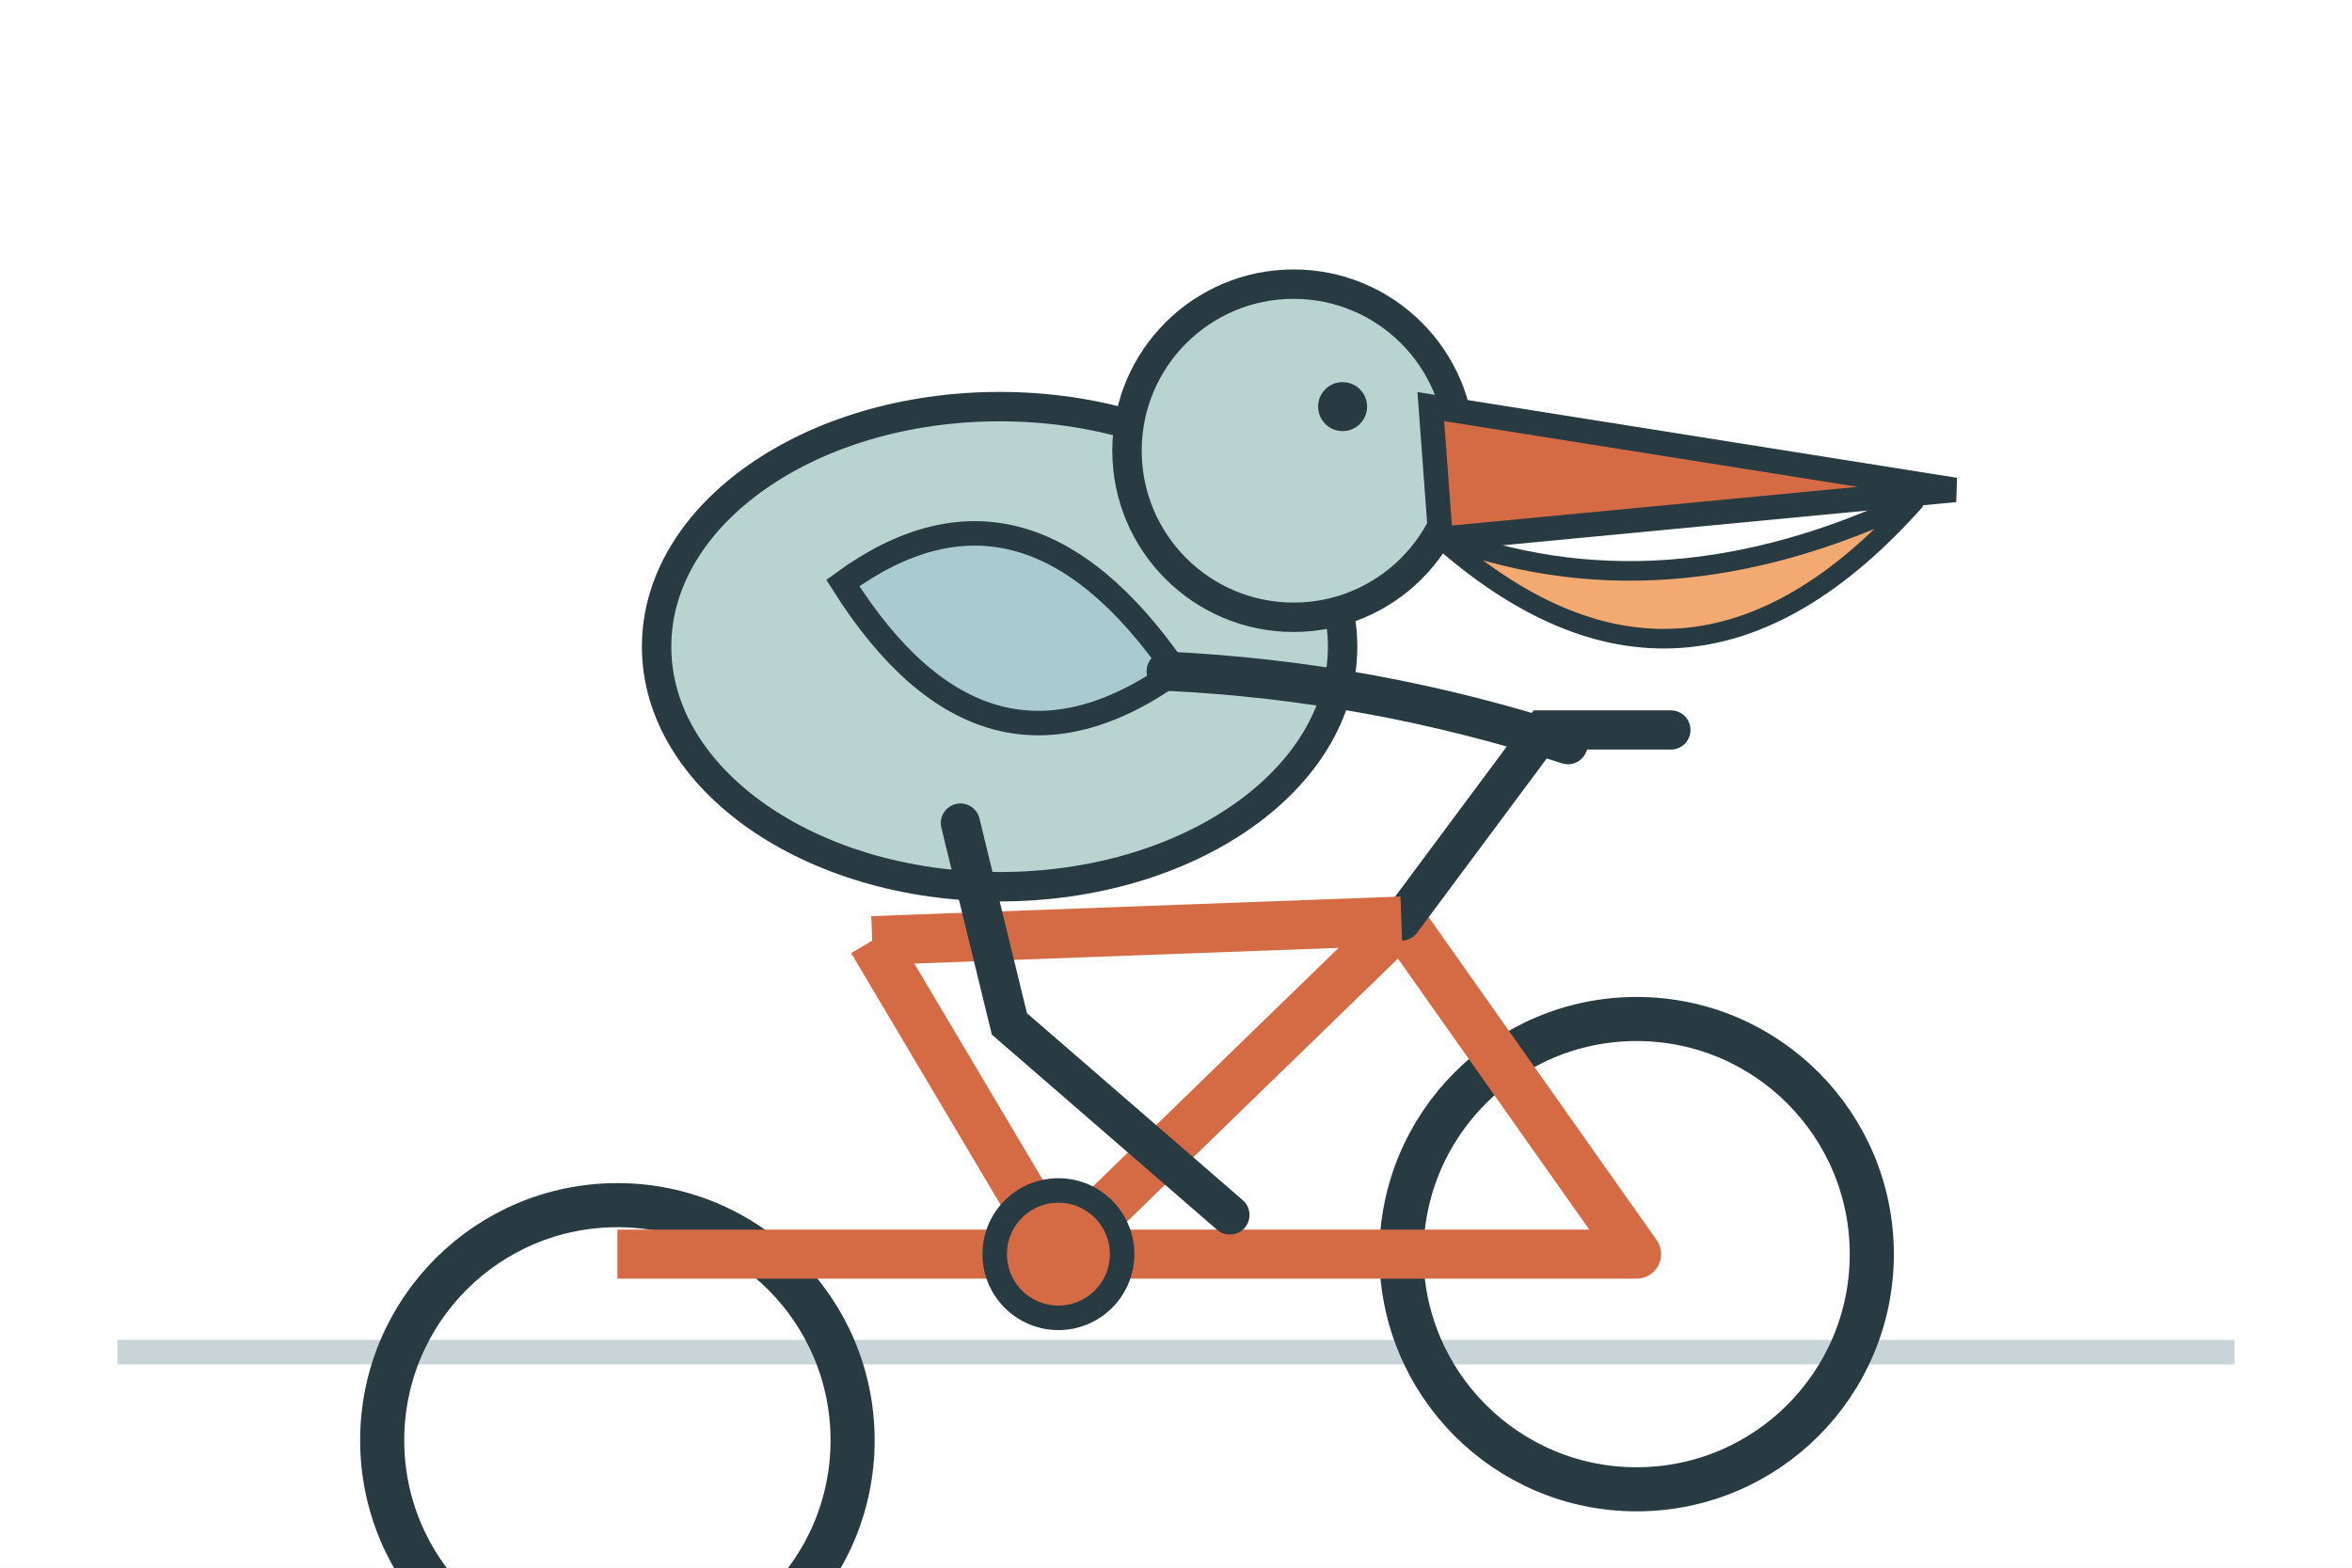
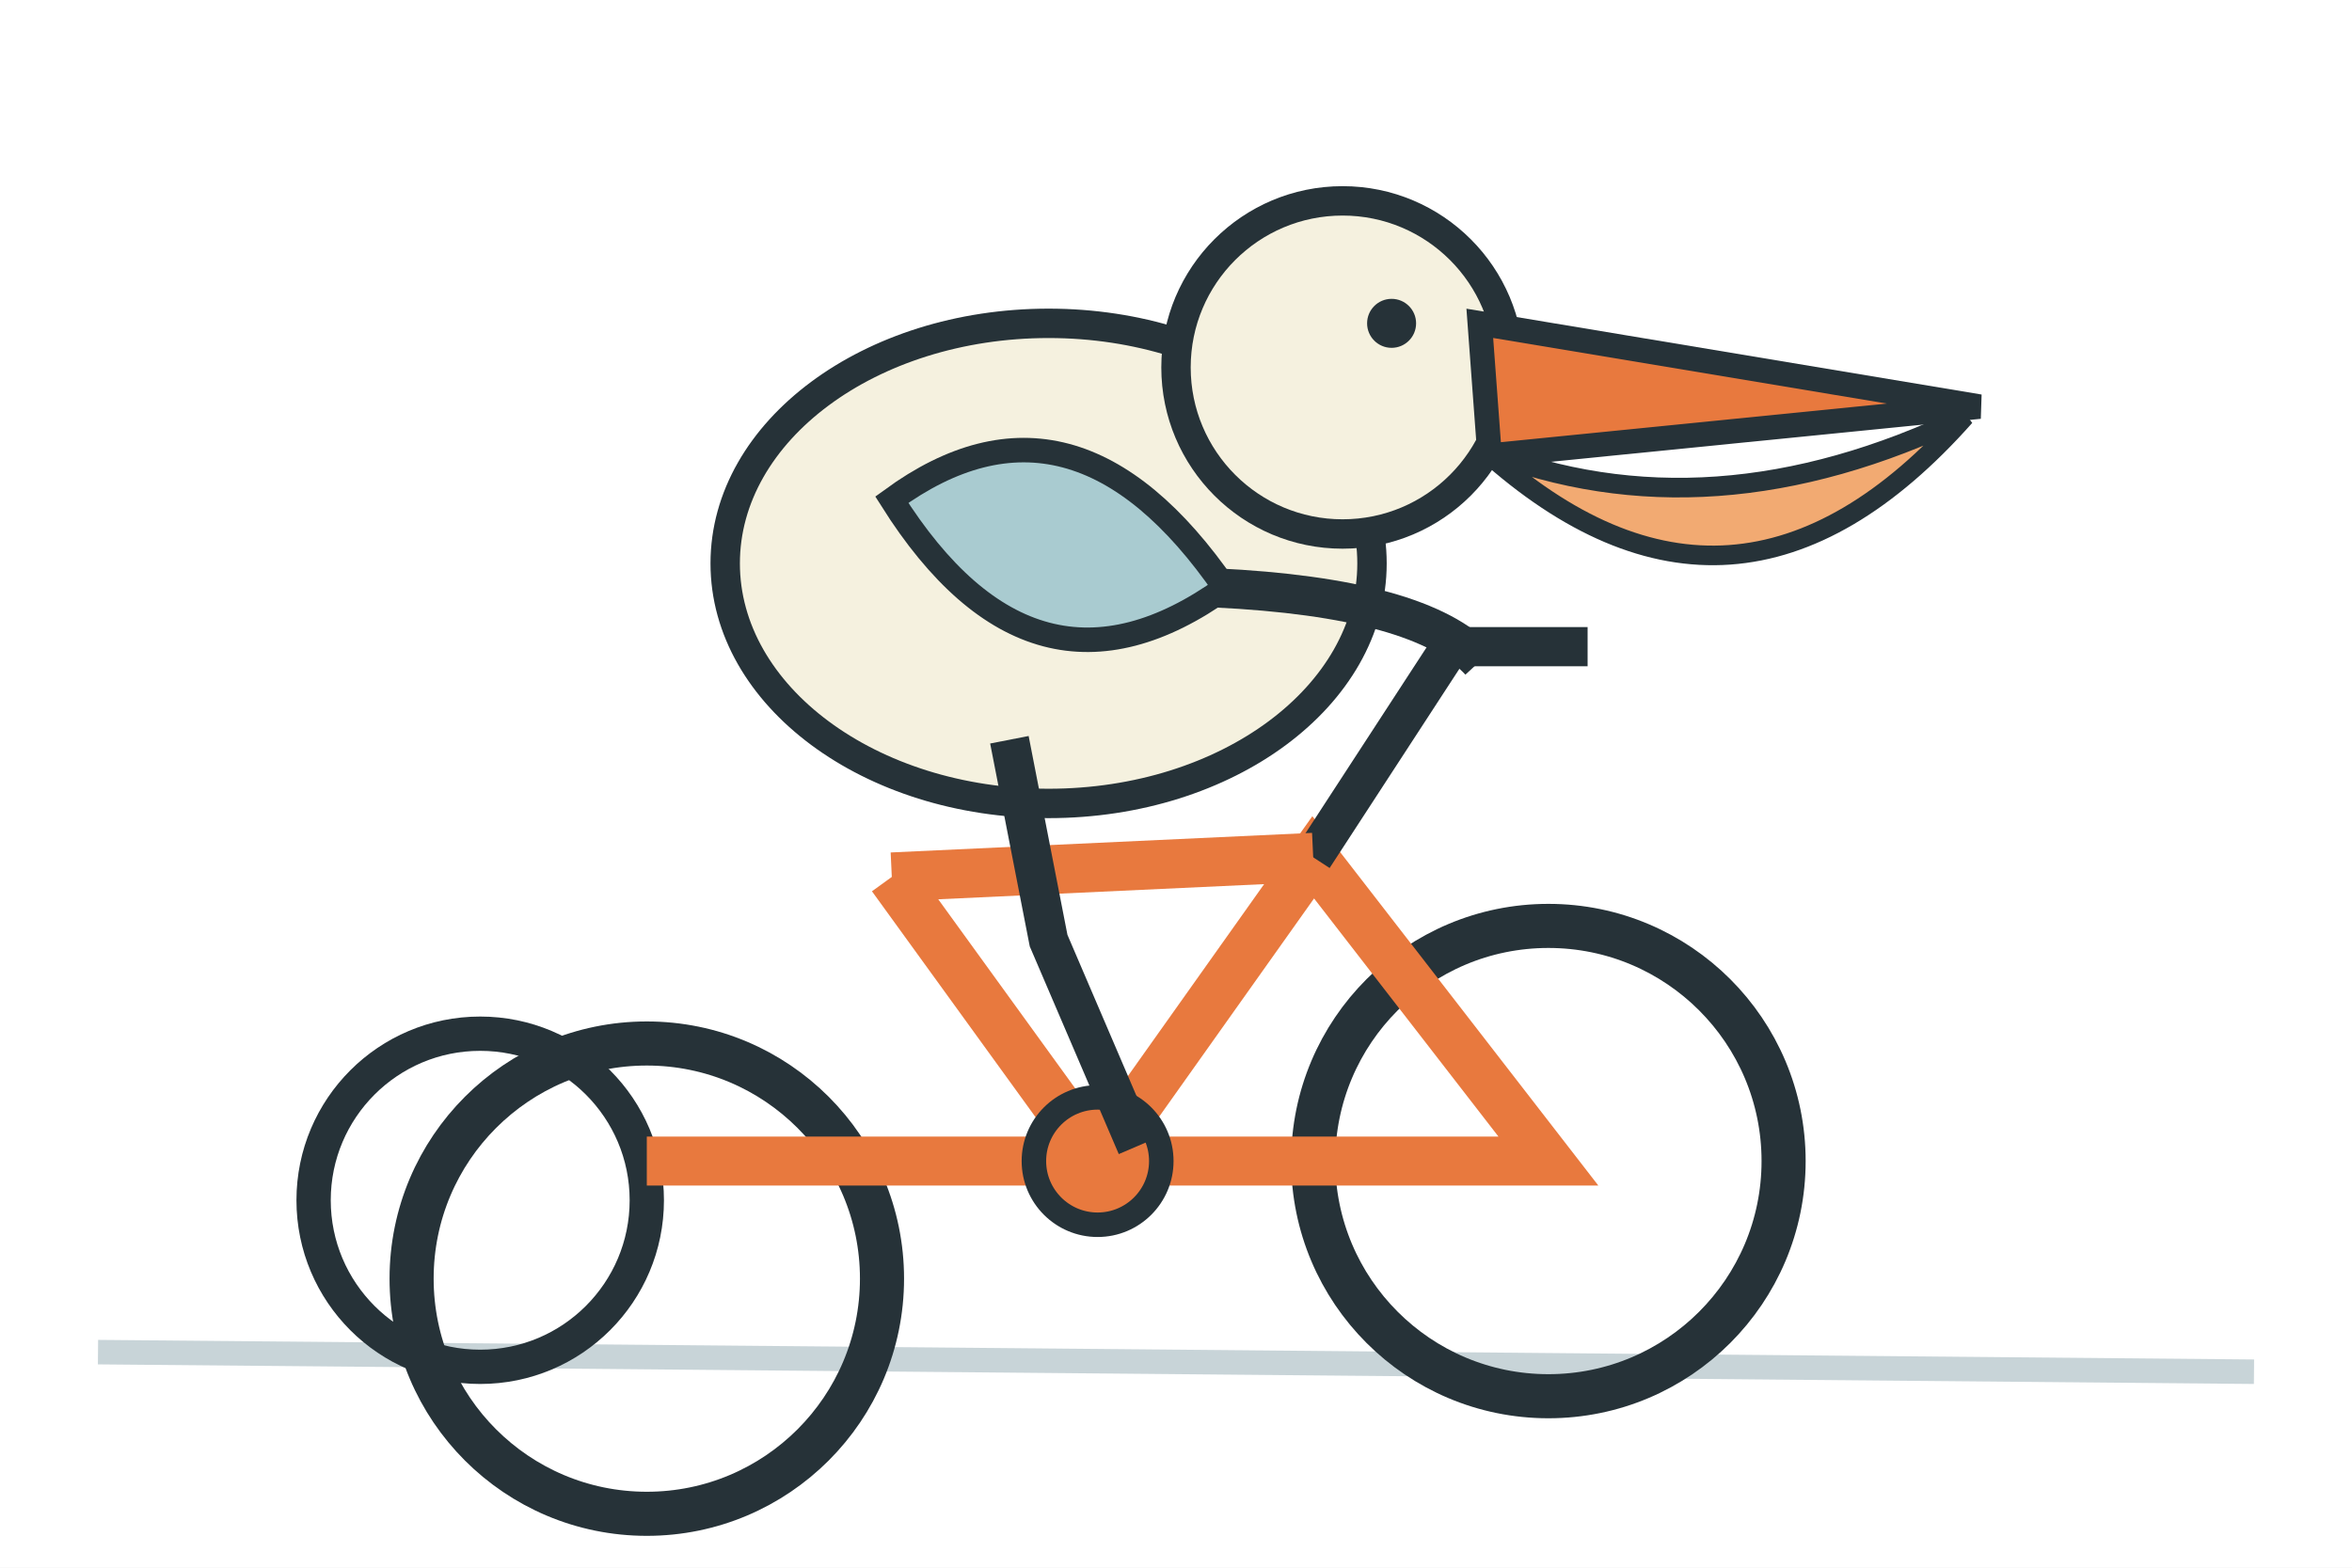
<svg xmlns="http://www.w3.org/2000/svg" width="480" height="320" viewBox="0 0 480 320">
  <rect width="480" height="320" fill="#ffffff" />
-   <path d="M24 276 H456" stroke="#c8d4d8" stroke-width="5" />
-   <circle data-role="front-wheel" cx="334" cy="256" r="48" fill="none" stroke="#283b42" stroke-width="9" />
-   <circle data-role="rear-wheel" cx="126" cy="294" r="48" fill="none" stroke="#283b42" stroke-width="9" />
-   <path data-role="frame" d="M126 256 L216 256 L286 188 L334 256 L216 256 L178 192" fill="none" stroke="#d46b45" stroke-width="10" stroke-linejoin="round" />
-   <path data-role="handlebar" d="M286 188 L315 149 L341 149" fill="none" stroke="#283b42" stroke-width="8" stroke-linecap="round" />
-   <circle data-role="pedal" cx="216" cy="256" r="13" fill="#d46b45" stroke="#283b42" stroke-width="5" />
-   <path data-role="frame-brace" d="M178 192 L286 188" stroke="#d46b45" stroke-width="10" />
-   <ellipse data-role="animal body pelican" cx="204" cy="132" rx="70" ry="49" fill="#b9d4d0" stroke="#283b42" stroke-width="6" />
-   <circle data-role="animal head" cx="264" cy="92" r="34" fill="#b9d4d0" stroke="#283b42" stroke-width="6" />
-   <path data-role="bill" d="M292 83 L399 100 L294 110 Z" fill="#d46b45" stroke="#283b42" stroke-width="5" />
-   <circle data-role="eye" cx="274" cy="83" r="5" fill="#283b42" />
-   <path data-role="gular pouch" d="M293 109 Q344 155 391 102 Q339 127 293 109 Z" fill="#f2aa72" stroke="#283b42" stroke-width="4" />
-   <path data-role="wing" d="M172 119 Q209 92 240 137 Q201 165 172 119 Z" fill="#a9cbd0" stroke="#283b42" stroke-width="5" />
-   <path data-role="foot pedal contact" d="M196 168 L206 209 L251 248" fill="none" stroke="#283b42" stroke-width="8" stroke-linecap="round" />
-   <path data-role="riding grip contact" d="M238 137 Q280 139 320 152" fill="none" stroke="#283b42" stroke-width="8" stroke-linecap="round" />
+   <path data-role="ground" d="M20 276 L460 280" stroke="#c8d4d8" stroke-width="5" />
+   <circle data-role="front-wheel" cx="316" cy="237" r="48" fill="none" stroke="#263238" stroke-width="9" />
+   <circle data-role="rear-wheel" cx="132" cy="261" r="48" fill="none" stroke="#263238" stroke-width="9" />
+   <circle data-role="auxiliary-wheel" cx="98" cy="245" r="34" fill="none" stroke="#263238" stroke-width="7" />
+   <path data-role="frame" d="M132 237 L224 237 L268 175 L316 237 L224 237 L182 179" fill="none" stroke="#e8793e" stroke-width="10" />
+   <path data-role="handlebar" d="M268 175 L296 132 L324 132" fill="none" stroke="#263238" stroke-width="8" />
+   <circle data-role="pedal" cx="224" cy="237" r="13" fill="#e8793e" stroke="#263238" stroke-width="5" />
+   <path data-role="frame-brace" d="M182 179 L268 175" stroke="#e8793e" stroke-width="10" />
+   <ellipse data-role="animal body pelican" cx="214" cy="115" rx="66" ry="49" fill="#f5f1df" stroke="#263238" stroke-width="6" />
+   <circle data-role="animal head" cx="274" cy="75" r="34" fill="#f5f1df" stroke="#263238" stroke-width="6" />
+   <path data-role="bill" d="M302 66 L404 83 L304 93 Z" fill="#e8793e" stroke="#263238" stroke-width="5" />
+   <circle data-role="eye" cx="284" cy="66" r="5" fill="#263238" />
+   <path data-role="gular pouch" d="M303 92 Q354 138 401 85 Q349 110 303 92 Z" fill="#f2aa72" stroke="#263238" stroke-width="4" />
+   <path data-role="wing" d="M182 102 Q219 75 250 120 Q211 148 182 102 Z" fill="#a9cbd0" stroke="#263238" stroke-width="5" />
+   <path data-role="foot pedal contact" d="M206 151 L214 192 L232 234" fill="none" stroke="#263238" stroke-width="8" />
+   <path data-role="riding grip contact" d="M248 120 Q290 122 302 135" fill="none" stroke="#263238" stroke-width="8" />
</svg>
